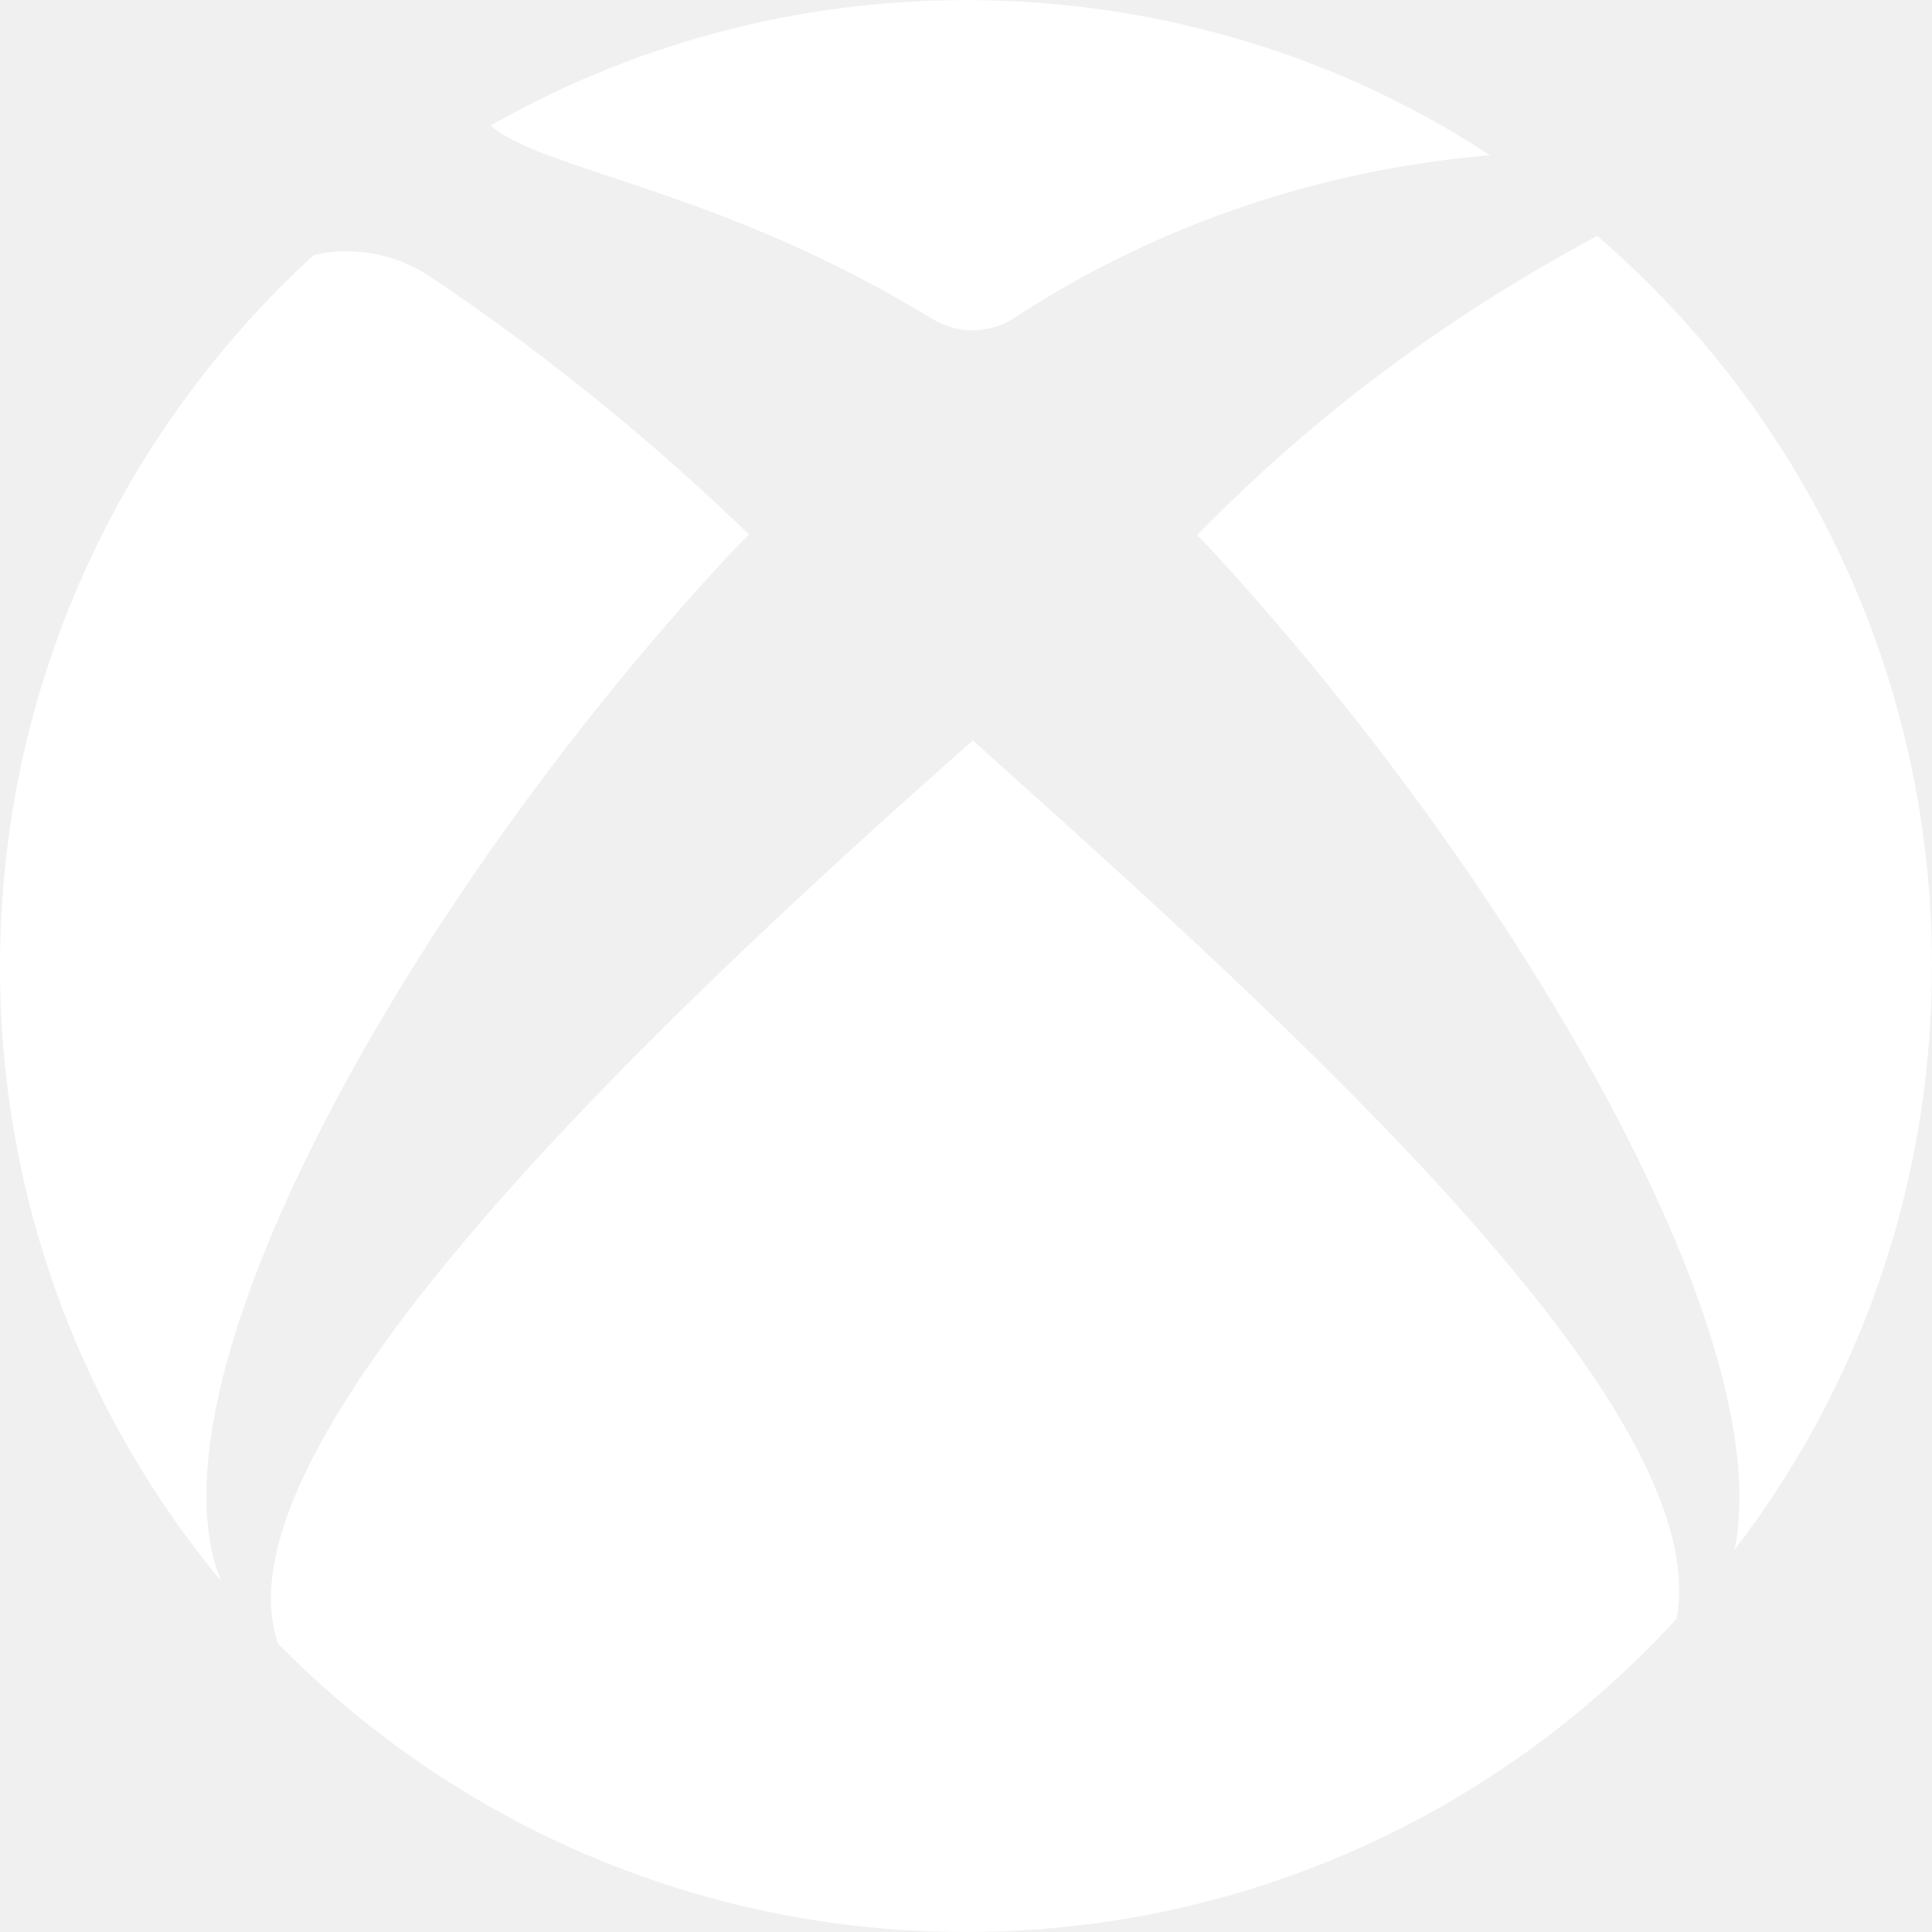
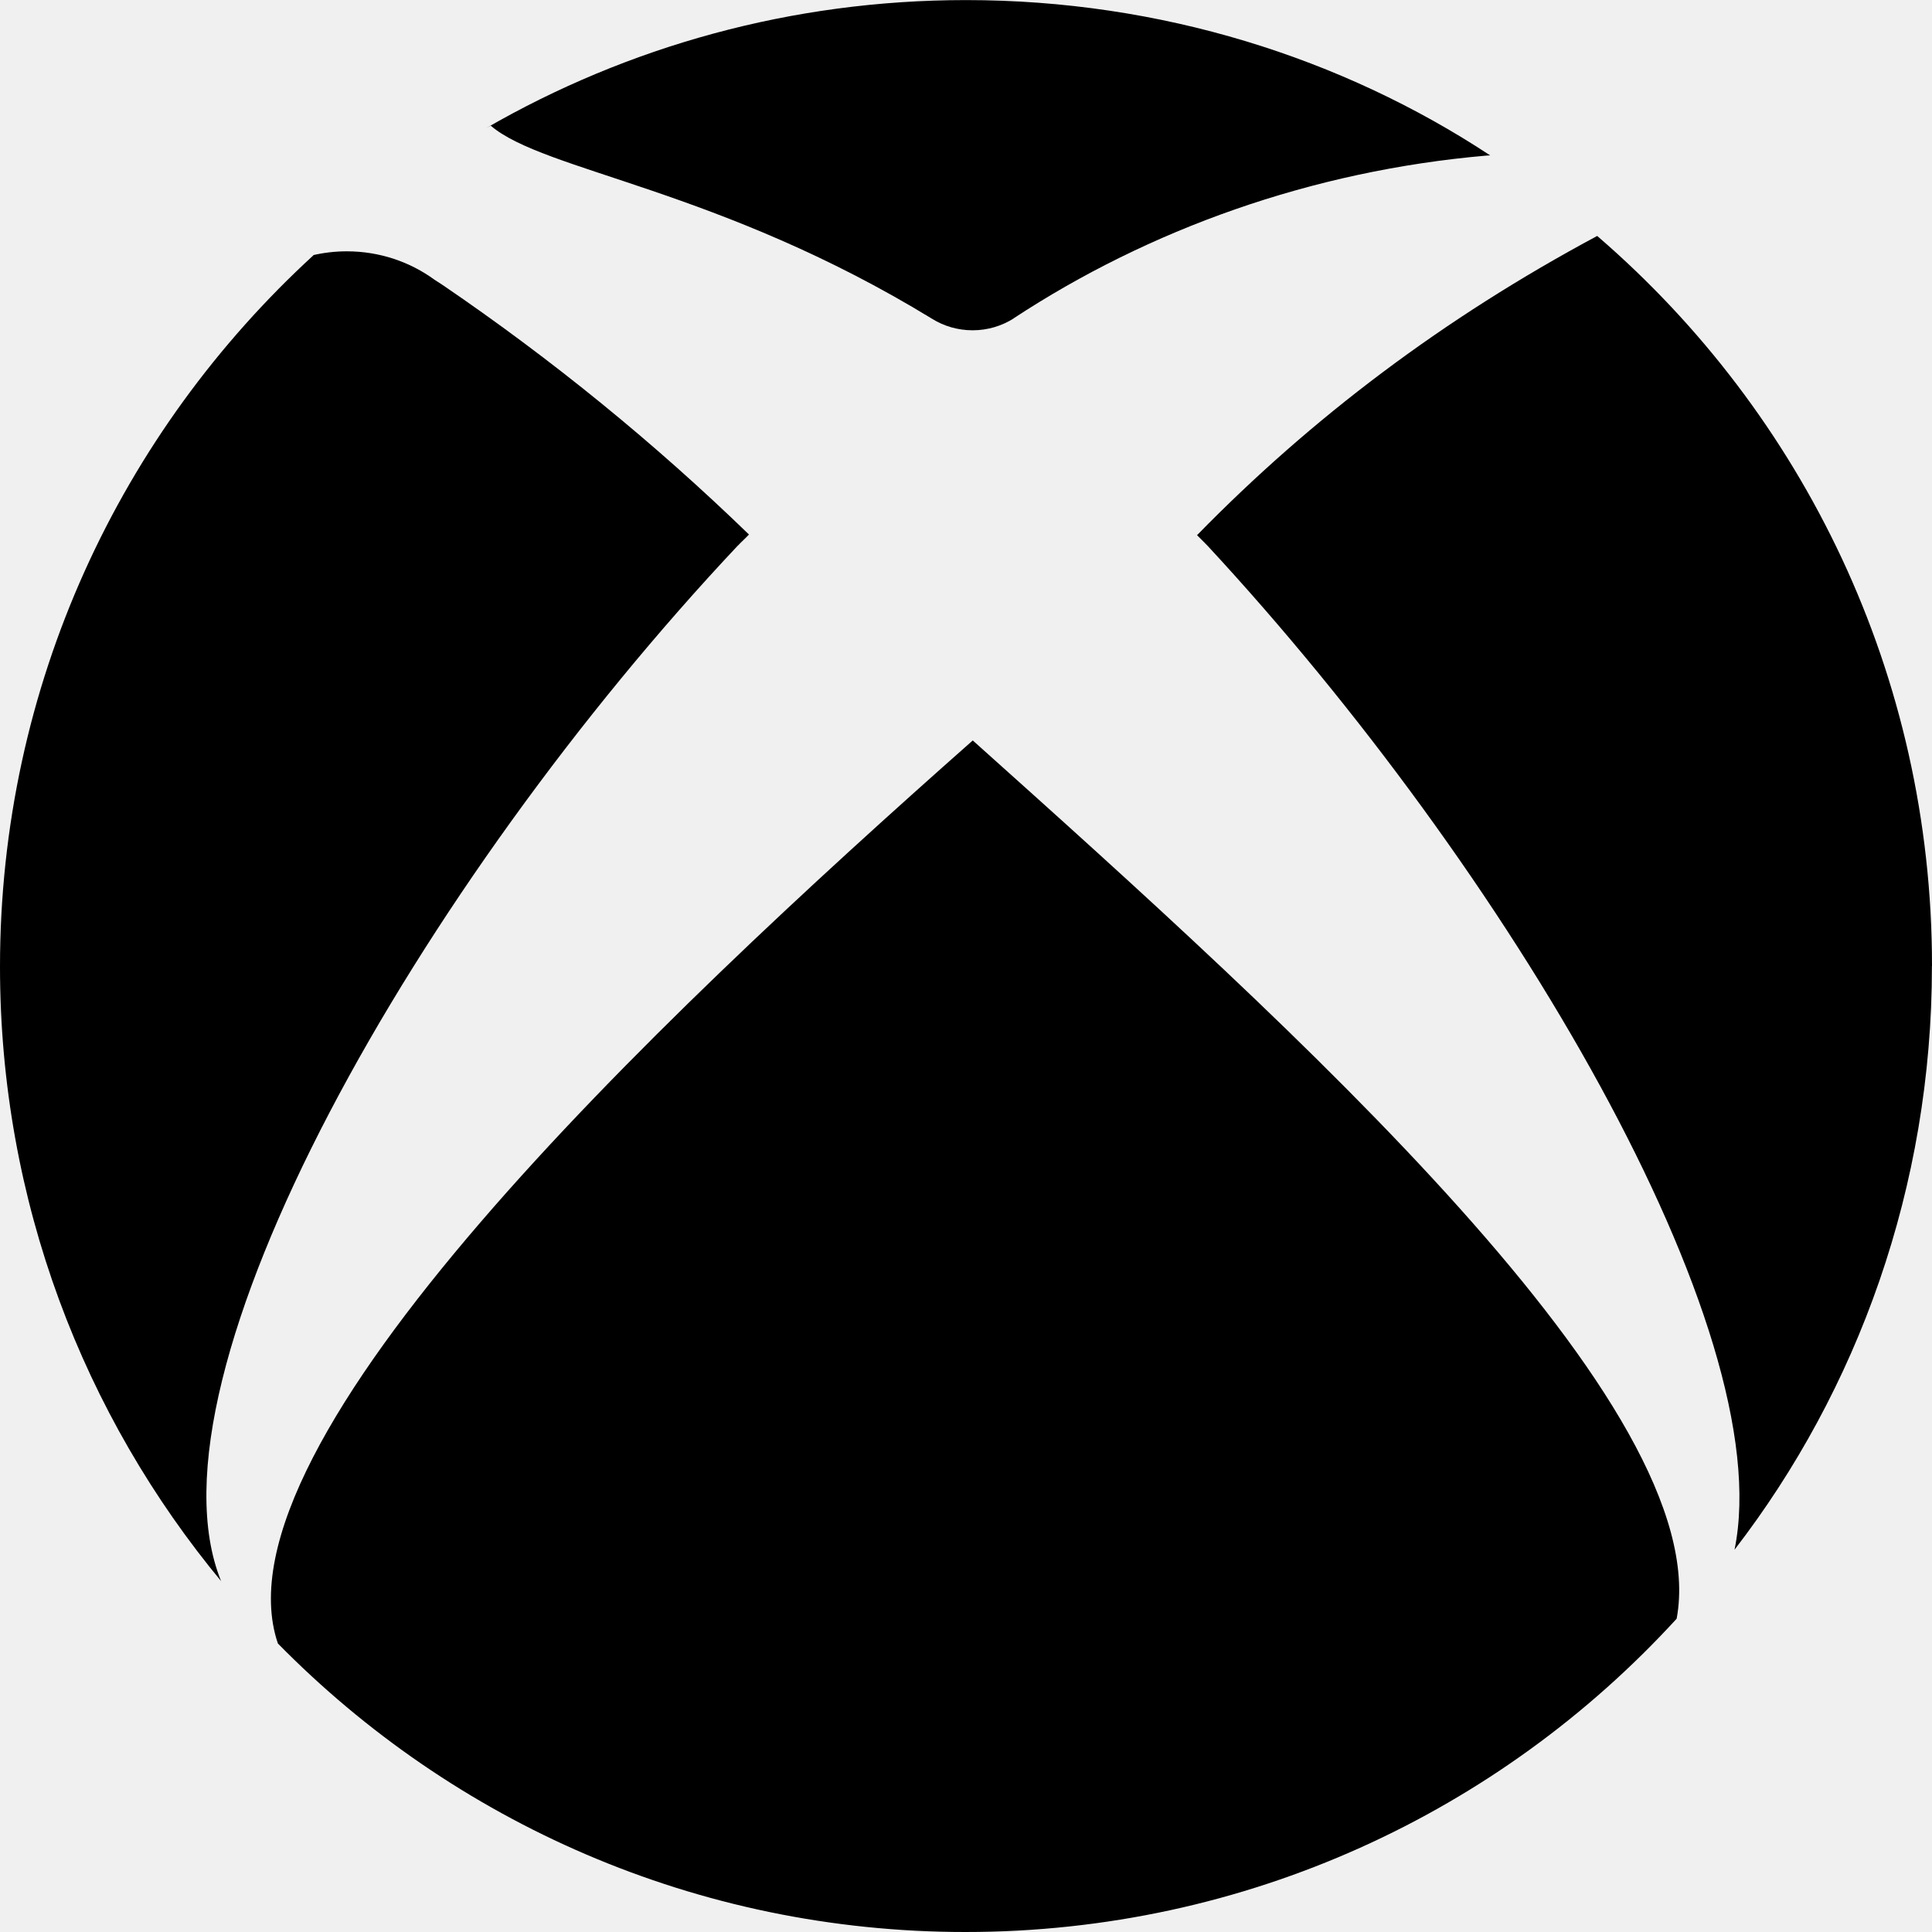
- <svg xmlns="http://www.w3.org/2000/svg" fill="white" width="800px" height="800px" viewBox="0 0 24 24">
+ <svg xmlns="http://www.w3.org/2000/svg" width="800px" height="800px" viewBox="0 0 24 24">
  <path d="m24 12c0-.001 0-.001 0-.002 0-3.618-1.606-6.861-4.144-9.054l-.015-.013c-1.91 1.023-3.548 2.261-4.967 3.713l-.004.004c.044.046.087.085.131.132 3.719 4.012 7.106 9.73 6.546 12.471 1.53-1.985 2.452-4.508 2.452-7.246 0-.002 0-.004 0-.006z" />
  <path d="m12.591 3.955c1.68-1.104 3.699-1.833 5.872-2.022l.048-.003c-1.837-1.21-4.09-1.929-6.511-1.929-2.171 0-4.207.579-5.962 1.591l.058-.031c.658.567 2.837.781 5.484 2.4.143.089.316.142.502.142.189 0 .365-.055.513-.149l-.004.002z" />
  <path d="m9.166 6.778c.046-.049.093-.09.138-.138-1.17-1.134-2.446-2.174-3.806-3.1l-.099-.064c-.302-.221-.681-.354-1.091-.354-.146 0-.288.017-.425.049l.013-.002c-2.398 2.198-3.896 5.344-3.896 8.84 0 2.909 1.037 5.576 2.762 7.651l-.016-.02c-1.031-2.547 2.477-8.672 6.419-12.862z" />
  <path d="m12.084 9.198c-3.962 3.503-9.477 8.73-8.632 11.218 2.174 2.213 5.198 3.584 8.542 3.584 3.493 0 6.637-1.496 8.826-3.883l.008-.009c.486-2.618-4.755-7.337-8.744-10.91z" />
</svg>
